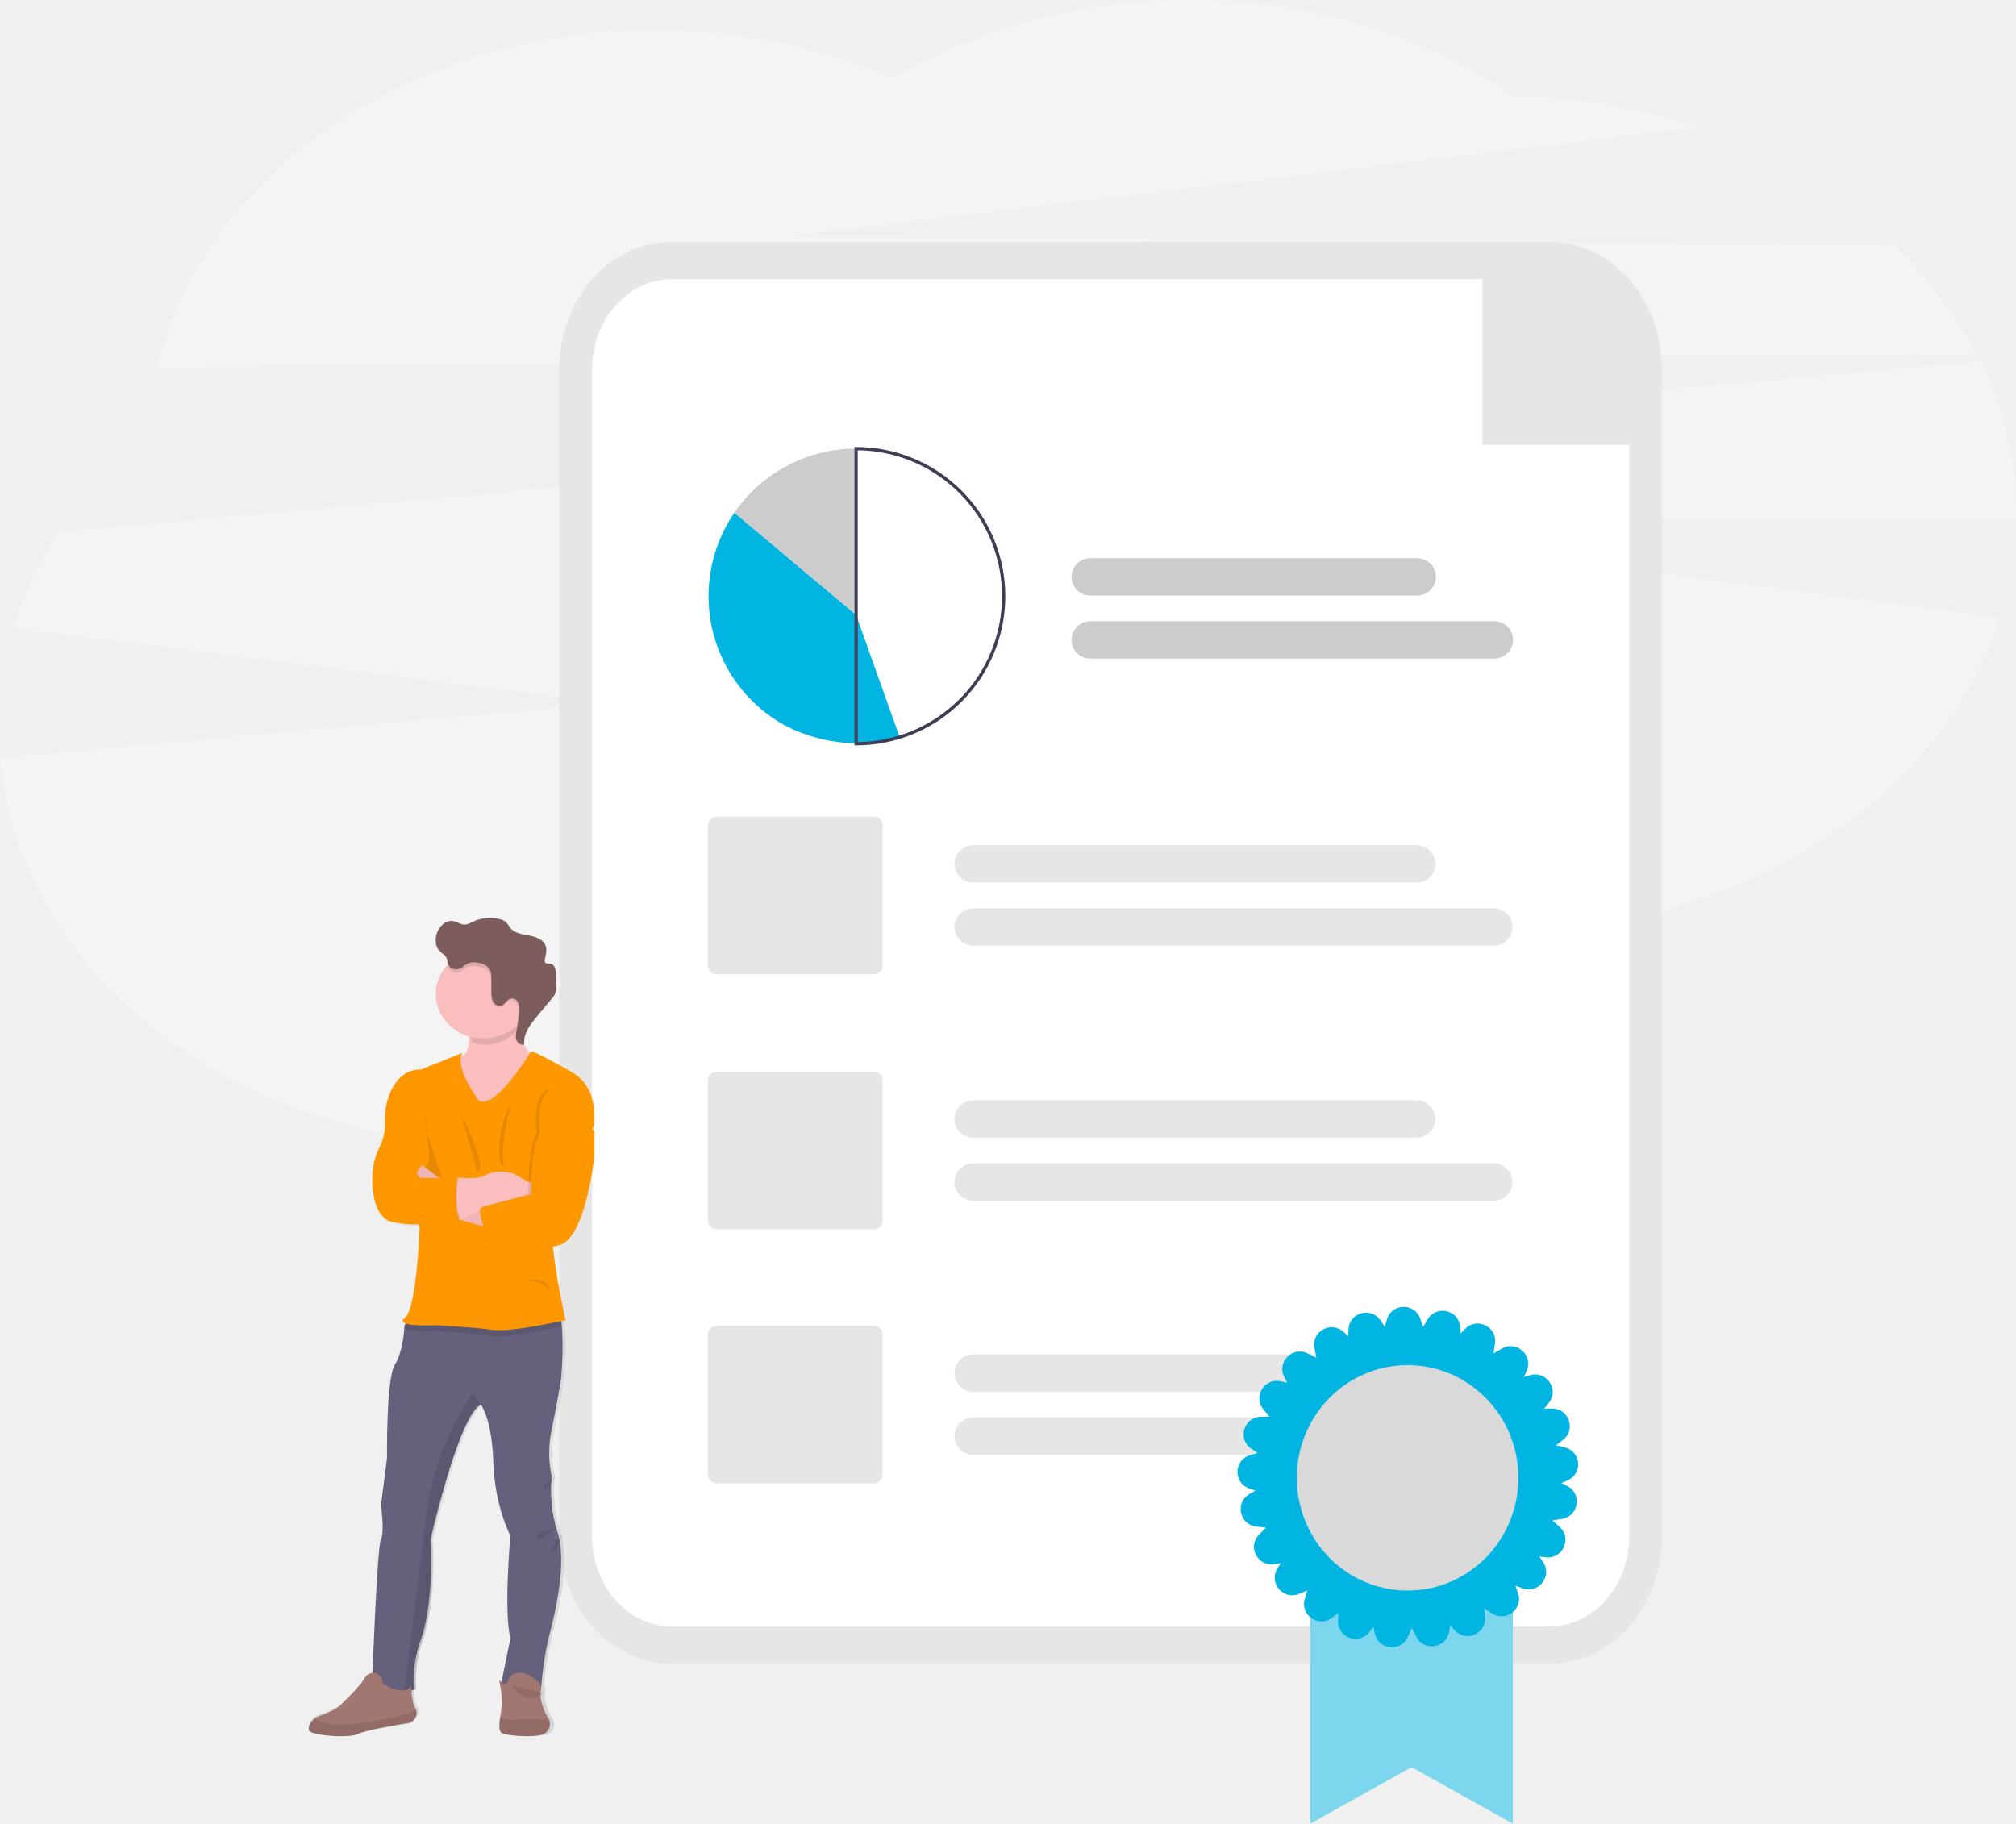
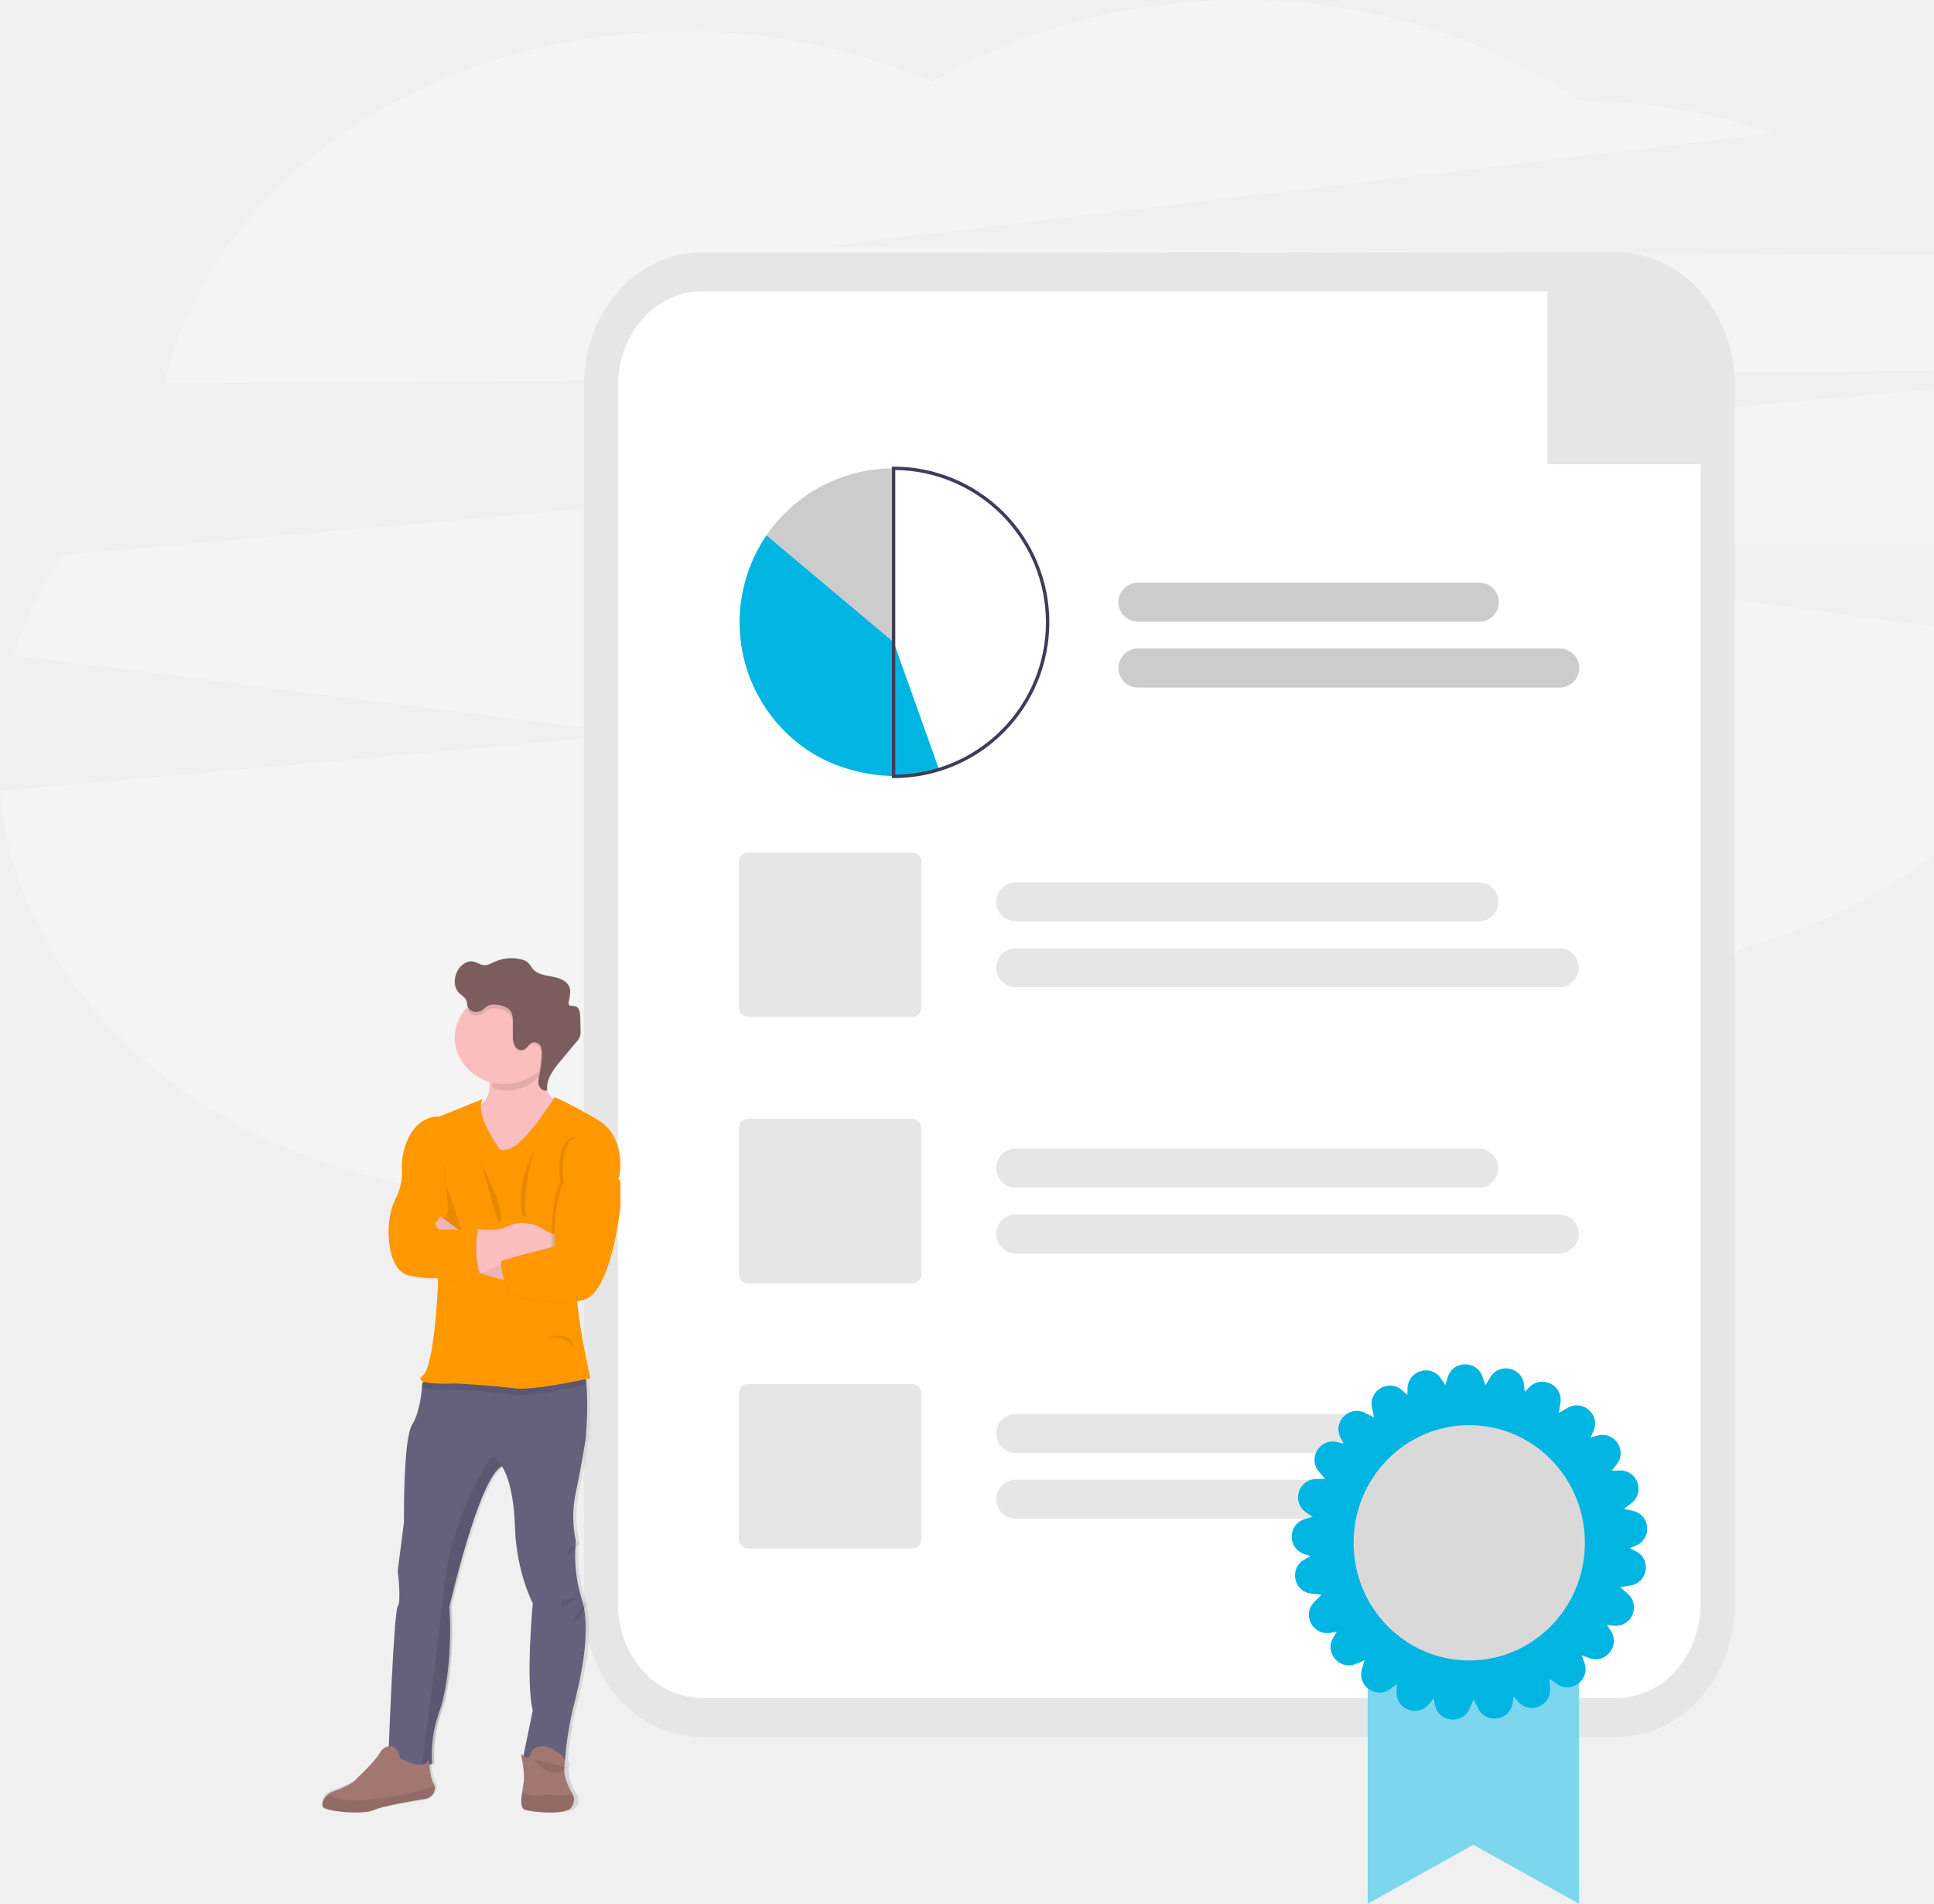
- <svg xmlns="http://www.w3.org/2000/svg" width="346" height="313" viewBox="0 0 346 313" fill="none">
-   <path opacity="0.3" d="M339 60.726C335.463 53.831 330.824 47.563 325.269 42.171L134.795 40.579L291.619 21.898C281.358 18.454 270.621 16.647 259.8 16.545C244.704 6.204 225.3 0 204.135 0C185.144 0 167.584 5.006 153.268 13.5C141.102 8.183 127.233 5.169 112.497 5.169C70.176 5.169 34.912 30.029 27 63L339 60.726Z" fill="white" />
-   <path opacity="0.3" d="M346 88.001C345.986 79 343.96 70.116 340.066 62L10.062 91.284C6.712 96.39 4.109 101.948 2.33 107.79L104.523 120.668L0 130.056C3.145 167.244 40.856 196.608 86.922 196.608C110.111 196.608 131.18 189.168 146.793 177.034C162.454 189.398 183.726 197 207.165 197C241.94 197 271.956 180.26 285.933 156.06C313.975 148.533 335.757 129.642 343.213 106.008L213.978 89.064H346C346 88.708 346 88.356 346 88.001Z" fill="white" />
+ <svg xmlns="http://www.w3.org/2000/svg" width="318" height="313" viewBox="0 0 318 313" fill="none">
+   <path opacity="0.3" d="M318 61C318 54 318 49.5 318 42L134.795 40.579L291.619 21.898C281.358 18.454 270.621 16.647 259.8 16.545C244.704 6.204 225.3 0 204.135 0C185.144 0 167.584 5.006 153.268 13.5C141.102 8.183 127.233 5.169 112.497 5.169C70.176 5.169 34.912 30.029 27 63L318 61Z" fill="white" />
+   <path opacity="0.3" d="M318 82.5C317.986 73.499 318 72.5 318 64L10.062 91.284C6.712 96.39 4.109 101.948 2.33 107.79L104.523 120.668L0 130.056C3.145 167.244 40.856 196.608 86.922 196.608C110.111 196.608 131.18 189.168 146.793 177.034C162.454 189.398 183.726 197 207.165 197C241.94 197 271.956 180.26 285.933 156.06C297.994 152.823 308.897 147.483 318 140.568C318 129.5 318 116.5 318 103L213.978 89.064L318 89.5C318 86 318 85.5 318 82.5Z" fill="white" />
  <path d="M265.966 41.512H115.271C110.162 41.519 105.264 43.82 101.651 47.912C98.038 52.004 96.006 57.551 96 63.338V263.735C96.006 269.521 98.038 275.069 101.651 279.16C105.264 283.252 110.162 285.553 115.271 285.56H265.966C271.075 285.553 275.973 283.252 279.586 279.16C283.199 275.069 285.231 269.521 285.237 263.735V63.338C285.231 57.551 283.199 52.004 279.586 47.912C275.973 43.82 271.075 41.519 265.966 41.512Z" fill="#E6E6E6" />
  <path d="M265.921 47.913H115.316C111.68 47.918 108.194 49.555 105.623 52.466C103.051 55.377 101.605 59.323 101.601 63.44V263.632C101.605 267.749 103.051 271.695 105.623 274.606C108.194 277.517 111.68 279.154 115.316 279.159H265.921C269.557 279.154 273.043 277.517 275.614 274.606C278.186 271.695 279.632 267.749 279.636 263.632V63.44C279.632 59.323 278.186 55.377 275.614 52.466C273.043 49.555 269.557 47.918 265.921 47.913Z" fill="white" />
  <path d="M126.046 87.997C123.437 91.801 121.916 96.245 121.648 100.85C121.38 105.455 122.374 110.045 124.523 114.126C126.673 118.207 129.896 121.624 133.845 124.007C137.794 126.391 145.81 129.129 154.411 126.529L146.932 105.541L126.046 87.997Z" fill="#01B5E2" />
  <path d="M146.932 76.997C142.818 76.995 138.767 77.995 135.127 79.912C131.488 81.829 128.371 84.604 126.046 87.997L146.932 105.541V76.997Z" fill="#CCCCCC" />
  <path d="M146.932 127.929H146.653V76.719H146.932C153.723 76.719 160.235 79.417 165.037 84.219C169.839 89.02 172.537 95.533 172.537 102.324C172.537 109.115 169.839 115.628 165.037 120.429C160.235 125.231 153.723 127.929 146.932 127.929ZM147.21 77.277V127.371C153.805 127.298 160.104 124.626 164.742 119.937C169.379 115.248 171.98 108.919 171.98 102.324C171.98 95.729 169.379 89.4 164.742 84.711C160.104 80.022 153.805 77.35 147.21 77.277Z" fill="#3F3D56" />
  <path d="M243.152 151.485H167.016C166.595 151.485 166.178 151.402 165.788 151.242C165.399 151.081 165.045 150.845 164.747 150.547C164.449 150.249 164.212 149.895 164.051 149.506C163.889 149.117 163.806 148.7 163.806 148.278C163.806 147.857 163.889 147.44 164.051 147.05C164.212 146.661 164.449 146.308 164.747 146.01C165.045 145.712 165.399 145.476 165.788 145.315C166.178 145.154 166.595 145.072 167.016 145.072H243.152C244.002 145.072 244.818 145.41 245.419 146.011C246.02 146.612 246.358 147.428 246.358 148.278C246.358 149.129 246.02 149.944 245.419 150.545C244.818 151.147 244.002 151.485 243.152 151.485Z" fill="#E6E6E6" />
  <path d="M256.378 162.306H167.016C166.595 162.306 166.178 162.224 165.788 162.063C165.399 161.902 165.045 161.666 164.747 161.368C164.449 161.07 164.212 160.717 164.051 160.327C163.889 159.938 163.806 159.521 163.806 159.099C163.806 158.678 163.889 158.261 164.051 157.872C164.212 157.482 164.449 157.129 164.747 156.831C165.045 156.533 165.399 156.297 165.788 156.136C166.178 155.975 166.595 155.893 167.016 155.893H256.378C256.799 155.893 257.216 155.975 257.606 156.136C257.995 156.297 258.349 156.533 258.647 156.831C258.945 157.129 259.182 157.482 259.343 157.872C259.505 158.261 259.588 158.678 259.588 159.099C259.588 159.521 259.505 159.938 259.343 160.327C259.182 160.717 258.945 161.07 258.647 161.368C258.349 161.666 257.995 161.902 257.606 162.063C257.216 162.224 256.799 162.306 256.378 162.306Z" fill="#E6E6E6" />
  <path d="M149.962 167.218H123.018C122.61 167.218 122.219 167.056 121.931 166.767C121.643 166.479 121.481 166.088 121.48 165.681V141.697C121.481 141.289 121.643 140.899 121.931 140.61C122.219 140.322 122.61 140.16 123.018 140.16H149.962C150.369 140.16 150.76 140.322 151.048 140.61C151.336 140.899 151.499 141.289 151.499 141.697V165.681C151.499 166.088 151.336 166.479 151.048 166.767C150.76 167.056 150.369 167.218 149.962 167.218Z" fill="#E6E6E6" />
  <path d="M243.152 195.265H167.016C166.595 195.266 166.178 195.183 165.788 195.022C165.399 194.861 165.045 194.625 164.747 194.327C164.449 194.029 164.212 193.676 164.051 193.287C163.889 192.897 163.806 192.48 163.806 192.059C163.806 191.637 163.889 191.22 164.051 190.831C164.212 190.442 164.449 190.088 164.747 189.79C165.045 189.493 165.399 189.256 165.788 189.096C166.178 188.935 166.595 188.852 167.016 188.852H243.152C244.002 188.852 244.818 189.19 245.419 189.792C246.02 190.393 246.358 191.208 246.358 192.059C246.358 192.909 246.02 193.725 245.419 194.326C244.818 194.927 244.002 195.265 243.152 195.265Z" fill="#E6E6E6" />
  <path d="M256.378 206.086H167.016C166.595 206.087 166.178 206.004 165.788 205.843C165.399 205.682 165.045 205.446 164.747 205.148C164.449 204.851 164.212 204.497 164.051 204.108C163.889 203.718 163.806 203.301 163.806 202.88C163.806 202.459 163.889 202.041 164.051 201.652C164.212 201.263 164.449 200.909 164.747 200.611C165.045 200.314 165.399 200.078 165.788 199.917C166.178 199.756 166.595 199.673 167.016 199.674H256.378C256.799 199.673 257.216 199.756 257.606 199.917C257.995 200.078 258.349 200.314 258.647 200.611C258.945 200.909 259.182 201.263 259.343 201.652C259.505 202.041 259.588 202.459 259.588 202.88C259.588 203.301 259.505 203.718 259.343 204.108C259.182 204.497 258.945 204.851 258.647 205.148C258.349 205.446 257.995 205.682 257.606 205.843C257.216 206.004 256.799 206.087 256.378 206.086Z" fill="#E6E6E6" />
  <path d="M149.962 210.998H123.018C122.61 210.998 122.219 210.836 121.931 210.548C121.643 210.259 121.481 209.869 121.48 209.461V185.477C121.481 185.07 121.643 184.679 121.931 184.391C122.219 184.103 122.61 183.941 123.018 183.94H149.962C150.369 183.941 150.76 184.103 151.048 184.391C151.336 184.679 151.499 185.07 151.499 185.477V209.461C151.499 209.869 151.336 210.259 151.048 210.548C150.76 210.836 150.369 210.998 149.962 210.998Z" fill="#E6E6E6" />
  <path d="M243.152 238.874H167.016C166.595 238.874 166.178 238.791 165.788 238.63C165.399 238.47 165.045 238.233 164.747 237.936C164.449 237.638 164.212 237.284 164.051 236.895C163.889 236.506 163.806 236.089 163.806 235.667C163.806 235.246 163.889 234.829 164.051 234.439C164.212 234.05 164.449 233.697 164.747 233.399C165.045 233.101 165.399 232.865 165.788 232.704C166.178 232.543 166.595 232.46 167.016 232.461H243.152C244.002 232.461 244.818 232.799 245.419 233.4C246.02 234.001 246.358 234.817 246.358 235.667C246.358 236.518 246.02 237.333 245.419 237.934C244.818 238.536 244.002 238.874 243.152 238.874Z" fill="#E6E6E6" />
  <path d="M256.378 249.695H167.016C166.595 249.695 166.178 249.613 165.788 249.452C165.399 249.291 165.045 249.055 164.747 248.757C164.449 248.459 164.212 248.105 164.051 247.716C163.889 247.327 163.806 246.91 163.806 246.488C163.806 246.067 163.889 245.65 164.051 245.261C164.212 244.871 164.449 244.518 164.747 244.22C165.045 243.922 165.399 243.686 165.788 243.525C166.178 243.364 166.595 243.282 167.016 243.282H256.378C256.799 243.282 257.216 243.364 257.606 243.525C257.995 243.686 258.349 243.922 258.647 244.22C258.945 244.518 259.182 244.871 259.343 245.261C259.505 245.65 259.588 246.067 259.588 246.488C259.588 246.91 259.505 247.327 259.343 247.716C259.182 248.105 258.945 248.459 258.647 248.757C258.349 249.055 257.995 249.291 257.606 249.452C257.216 249.613 256.799 249.695 256.378 249.695Z" fill="#E6E6E6" />
  <path d="M149.962 254.607H123.018C122.61 254.607 122.219 254.445 121.931 254.156C121.643 253.868 121.481 253.477 121.48 253.07V229.086C121.481 228.678 121.643 228.288 121.931 227.999C122.219 227.711 122.61 227.549 123.018 227.549H149.962C150.369 227.549 150.76 227.711 151.048 227.999C151.336 228.288 151.499 228.678 151.499 229.086V253.07C151.499 253.477 151.336 253.868 151.048 254.156C150.76 254.445 150.369 254.607 149.962 254.607Z" fill="#E6E6E6" />
  <path d="M243.236 102.216H187.105C186.254 102.216 185.439 101.878 184.838 101.277C184.236 100.675 183.898 99.86 183.898 99.01C183.898 98.159 184.236 97.344 184.838 96.742C185.439 96.141 186.254 95.803 187.105 95.803H243.236C244.087 95.803 244.902 96.141 245.504 96.742C246.105 97.344 246.443 98.159 246.443 99.01C246.443 99.86 246.105 100.675 245.504 101.277C244.902 101.878 244.087 102.216 243.236 102.216Z" fill="#CCCCCC" />
  <path d="M256.462 113.037H187.105C186.684 113.037 186.267 112.954 185.878 112.793C185.489 112.632 185.135 112.396 184.838 112.098C184.54 111.8 184.304 111.447 184.143 111.058C183.981 110.669 183.898 110.252 183.898 109.831C183.898 109.41 183.981 108.993 184.143 108.604C184.304 108.215 184.54 107.861 184.838 107.564C185.135 107.266 185.489 107.03 185.878 106.869C186.267 106.707 186.684 106.624 187.105 106.624H256.462C257.313 106.624 258.128 106.962 258.729 107.564C259.331 108.165 259.669 108.98 259.669 109.831C259.669 110.681 259.331 111.497 258.729 112.098C258.128 112.699 257.313 113.037 256.462 113.037Z" fill="#CCCCCC" />
  <path d="M254.431 76.319V46.913H272.435L282.437 55.115V76.319H254.431Z" fill="#E6E6E6" />
  <path d="M224.879 275.429H259.641V313L242.26 303.304L224.879 313V275.429Z" fill="#7CD6ED" />
  <path d="M257.768 231.464C260.286 230.013 263.19 232.632 262.005 235.286L255.998 248.746C255.468 249.933 255.763 251.326 256.728 252.197L267.673 262.07C269.831 264.016 268.237 267.587 265.347 267.281L250.689 265.726C249.397 265.589 248.163 266.3 247.633 267.487L241.625 280.947C240.441 283.601 236.553 283.189 235.951 280.346L232.899 265.925C232.63 264.653 231.573 263.7 230.281 263.563L215.623 262.008C212.733 261.702 211.923 257.876 214.441 256.426L227.214 249.067C228.34 248.418 228.92 247.118 228.651 245.847L225.599 231.426C224.998 228.583 228.386 226.631 230.544 228.577L241.489 238.45C242.454 239.321 243.87 239.471 244.996 238.822L257.768 231.464Z" fill="#01B5E2" />
  <path d="M231.442 228.197C231.546 225.293 235.306 224.22 236.929 226.631L245.158 238.86C245.883 239.938 247.221 240.427 248.47 240.07L262.644 236.023C265.439 235.225 267.622 238.469 265.83 240.757L256.742 252.362C255.941 253.386 255.889 254.808 256.615 255.887L264.844 268.116C266.466 270.527 264.056 273.606 261.326 272.609L247.48 267.552C246.259 267.106 244.89 267.497 244.089 268.52L235.001 280.126C233.209 282.414 229.536 281.072 229.641 278.168L230.172 263.437C230.219 262.139 229.424 260.957 228.203 260.511L214.357 255.455C211.628 254.458 211.768 250.55 214.563 249.752L228.736 245.705C229.986 245.348 230.864 244.227 230.911 242.928L231.442 228.197Z" fill="#01B5E2" />
  <path d="M238.037 226.459C238.857 223.671 242.766 223.561 243.742 226.298L248.69 240.183C249.127 241.407 250.302 242.211 251.601 242.175L266.335 241.759C269.24 241.677 270.553 245.36 268.251 247.134L256.575 256.131C255.546 256.924 255.144 258.29 255.581 259.514L260.529 273.399C261.505 276.136 258.408 278.523 256.009 276.882L243.844 268.558C242.772 267.824 241.349 267.864 240.319 268.658L228.643 277.655C226.341 279.429 223.114 277.22 223.934 274.432L228.092 260.29C228.458 259.044 227.98 257.702 226.907 256.968L214.743 248.644C212.344 247.003 213.447 243.252 216.352 243.17L231.086 242.754C232.386 242.717 233.513 241.848 233.88 240.601L238.037 226.459Z" fill="#01B5E2" />
  <path d="M245.044 226.429C246.544 223.94 250.353 224.826 250.602 227.722L251.863 242.408C251.974 243.703 252.906 244.779 254.172 245.073L268.529 248.412C271.36 249.07 271.694 252.966 269.017 254.098L255.44 259.835C254.242 260.341 253.507 261.56 253.618 262.855L254.879 277.541C255.128 280.437 251.526 281.959 249.623 279.763L239.97 268.622C239.119 267.64 237.733 267.318 236.535 267.824L222.958 273.561C220.281 274.692 217.72 271.737 219.221 269.248L226.833 256.626C227.504 255.513 227.383 254.094 226.531 253.112L216.879 241.972C214.976 239.776 216.995 236.427 219.826 237.085L234.183 240.424C235.449 240.719 236.76 240.165 237.431 239.052L245.044 226.429Z" fill="#01B5E2" />
  <path d="M251.494 228.048C253.551 225.995 257.034 227.773 256.576 230.643L254.257 245.2C254.053 246.483 254.698 247.752 255.855 248.344L268.983 255.047C271.571 256.369 270.956 260.231 268.085 260.683L253.524 262.975C252.24 263.177 251.233 264.183 251.028 265.467L248.709 280.023C248.252 282.893 244.389 283.502 243.072 280.911L236.392 267.771C235.803 266.613 234.535 265.965 233.251 266.167L218.69 268.46C215.82 268.912 214.048 265.426 216.104 263.373L226.537 252.96C227.457 252.041 227.681 250.635 227.092 249.477L220.412 236.337C219.095 233.746 221.862 230.984 224.45 232.306L237.578 239.01C238.735 239.601 240.142 239.379 241.062 238.461L251.494 228.048Z" fill="#01B5E2" />
  <ellipse cx="241.581" cy="253.653" rx="19.017" ry="19.345" fill="#D9D9D9" />
-   <path d="M98.23 184.408C93.234 181.493 91.332 180.772 91.332 180.768L91.229 180.696C90.684 180.271 90.251 179.717 89.968 179.081C89.968 178.965 89.968 178.849 89.968 178.749V178.782C90.05 177.238 91.131 175.838 92.159 174.614C93.036 173.569 93.911 172.526 94.787 171.484C95.09 171.167 95.32 170.789 95.464 170.373C95.517 170.155 95.542 169.932 95.536 169.708C95.536 169.614 95.536 169.524 95.536 169.434C95.536 168.656 95.5 167.878 95.474 167.106C95.447 166.425 95.276 165.569 94.604 165.443C94.255 165.37 93.795 165.496 93.618 165.193C93.553 165.07 93.537 164.926 93.572 164.791C93.572 164.791 93.572 164.811 93.572 164.821C93.571 164.808 93.571 164.797 93.572 164.784C93.702 164.259 93.785 163.724 93.822 163.184C93.833 162.911 93.797 162.636 93.713 162.376C93.323 161.249 91.985 160.786 90.803 160.573C89.62 160.36 88.293 160.177 87.55 159.243C87.347 158.931 87.128 158.63 86.894 158.34C86.549 158.034 86.131 157.824 85.681 157.736C84.214 157.368 82.668 157.504 81.286 158.124C80.714 158.384 80.14 158.73 79.512 158.694C78.885 158.657 78.303 158.195 77.659 158.084C76.621 157.905 75.626 158.68 75.114 159.595C74.809 160.138 74.648 160.751 74.644 161.375C74.644 161.408 74.644 161.445 74.644 161.478C74.631 162.149 74.873 162.799 75.32 163.294C75.767 163.766 76.434 164.088 76.634 164.708C76.71 164.961 76.694 165.233 76.759 165.486C76.759 165.519 76.779 165.55 76.789 165.583L76.753 165.626C75.686 167.017 75.108 168.728 75.11 170.489C75.121 172.199 75.667 173.862 76.671 175.237C77.674 176.612 79.084 177.629 80.695 178.141C80.695 178.217 80.695 178.297 80.695 178.38C80.717 178.879 80.632 179.378 80.444 179.84C80.257 180.303 79.973 180.718 79.611 181.058L72.522 183.939C72.522 183.939 68.251 183.426 66.714 189.743C66.467 190.791 66.379 191.871 66.451 192.947C66.507 193.901 66.376 195.578 65.281 197.747C63.531 201.22 63.928 209.187 67.509 209.975C70.889 210.72 72.213 210.41 72.351 210.374V210.514C72.295 212.011 71.76 224.904 69.812 226.481C69.269 226.91 69.371 227.203 69.812 227.399C69.812 227.399 69.812 227.482 69.812 227.633C69.752 228.577 69.45 232.166 68.146 234.212C66.648 236.571 66.819 250.21 66.819 250.21L65.787 258.257C65.787 258.257 66.421 263.226 65.787 264.094C65.219 264.869 64.473 283.259 64.303 287.244H64.237C63.925 287.263 63.622 287.359 63.356 287.524C63.089 287.689 62.866 287.917 62.706 288.189C61.859 289.566 58.935 292.104 58.935 292.104C58.301 293.019 55.949 293.894 54.707 294.306C54.541 294.361 54.38 294.43 54.227 294.516C53.763 294.772 53.389 295.171 53.16 295.654C53.079 295.796 53.028 295.953 53.008 296.116C52.989 296.279 53.003 296.444 53.048 296.601C53.377 297.39 59.97 297.932 61.639 297.154C62.953 296.535 68.156 295.716 70.317 295.397C70.71 295.347 71.074 295.166 71.354 294.884C71.633 294.6 71.812 294.231 71.861 293.833C71.882 293.697 71.875 293.556 71.841 293.422C71.808 293.289 71.747 293.162 71.664 293.052C71.25 292.534 71.037 291.117 70.942 290.192C71.117 290.119 71.281 290.02 71.428 289.899C71.25 287.032 71.656 284.158 72.62 281.456C74.21 277.198 74.69 269.307 74.292 264.178C74.292 264.178 79.144 243.031 82.965 241.058C83.024 241.131 84.876 243.54 85.113 250.998C85.35 258.572 88.053 263.542 88.053 263.542C88.053 263.542 86.861 276.403 88.053 281.216L86.486 288.797C86.421 288.743 86.358 288.686 86.299 288.624C86.299 288.624 86.345 288.837 86.411 289.173L86.378 289.333L86.443 289.35C86.621 290.297 86.884 291.951 86.772 292.922C86.71 293.478 86.558 294.233 86.443 294.978C86.279 296.146 86.233 297.28 86.841 297.526C87.826 297.932 93.684 298.488 94.679 297.194C94.902 296.928 95.047 296.605 95.099 296.261C95.149 295.917 95.104 295.564 94.968 295.245C94.896 295.066 94.798 294.898 94.679 294.749C94.679 294.749 93.126 292.177 93.566 290.365C93.606 290.187 93.609 290.004 93.578 289.826C93.545 289.647 93.478 289.477 93.378 289.326C93.606 286.456 94.061 283.61 94.741 280.813C95.726 277.018 97.835 268.695 96.292 263.22C96.233 263.007 96.167 262.794 96.095 262.587C95.203 259.6 94.905 256.462 95.218 253.356C94.643 250.705 94.643 247.96 95.218 245.309C96.164 240.895 96.831 236.571 96.831 236.571C96.831 236.571 97.356 230.733 96.896 227.153L96.867 226.924L97.117 226.867C97.117 226.867 95.766 220.793 95.287 216.927C95.175 216.013 95.027 214.859 94.866 213.624C95.307 213.548 95.74 213.437 96.164 213.291C100.461 211.791 101.811 198.22 101.811 198.22V193.915C101.811 193.915 103.243 187.338 98.23 184.408ZM66.224 289.194L66.014 289.08L66.224 289.194Z" fill="url(#paint0_linear_1268_39)" />
+   <path d="M98.23 184.408C93.234 181.493 91.332 180.772 91.332 180.768L91.229 180.696C90.684 180.271 90.251 179.717 89.968 179.081C89.968 178.965 89.968 178.849 89.968 178.749V178.782C90.05 177.238 91.131 175.838 92.159 174.614C93.036 173.569 93.911 172.526 94.787 171.484C95.09 171.167 95.32 170.789 95.464 170.373C95.517 170.155 95.542 169.932 95.536 169.708C95.536 169.614 95.536 169.524 95.536 169.434C95.536 168.656 95.5 167.878 95.474 167.106C95.447 166.425 95.276 165.569 94.604 165.443C94.255 165.37 93.795 165.496 93.618 165.193C93.553 165.07 93.537 164.926 93.572 164.791C93.572 164.791 93.572 164.811 93.572 164.821C93.571 164.808 93.571 164.797 93.572 164.784C93.702 164.259 93.785 163.724 93.822 163.184C93.833 162.911 93.797 162.636 93.713 162.376C93.323 161.249 91.985 160.786 90.803 160.573C89.62 160.36 88.293 160.177 87.55 159.243C87.347 158.931 87.128 158.63 86.894 158.34C86.549 158.034 86.131 157.824 85.681 157.736C84.214 157.368 82.668 157.504 81.286 158.124C80.714 158.384 80.14 158.73 79.512 158.694C78.885 158.657 78.303 158.195 77.659 158.084C76.621 157.905 75.626 158.68 75.114 159.595C74.809 160.138 74.648 160.751 74.644 161.375C74.644 161.408 74.644 161.445 74.644 161.478C74.631 162.149 74.873 162.799 75.32 163.294C75.767 163.766 76.434 164.088 76.634 164.708C76.71 164.961 76.694 165.233 76.759 165.486C76.759 165.519 76.779 165.55 76.789 165.583L76.753 165.626C75.686 167.017 75.108 168.728 75.11 170.489C75.121 172.199 75.667 173.862 76.671 175.237C77.674 176.612 79.084 177.629 80.695 178.141C80.695 178.217 80.695 178.297 80.695 178.38C80.717 178.879 80.632 179.378 80.444 179.84C80.257 180.303 79.973 180.718 79.611 181.058L72.522 183.939C72.522 183.939 68.251 183.426 66.714 189.743C66.467 190.791 66.379 191.871 66.451 192.947C66.507 193.901 66.376 195.578 65.281 197.747C63.531 201.22 63.928 209.187 67.509 209.975C70.889 210.72 72.213 210.41 72.351 210.374V210.514C72.295 212.011 71.76 224.904 69.812 226.481C69.269 226.91 69.371 227.203 69.812 227.399C69.812 227.399 69.812 227.482 69.812 227.633C69.752 228.577 69.45 232.166 68.146 234.212C66.648 236.571 66.819 250.21 66.819 250.21L65.787 258.257C65.787 258.257 66.421 263.226 65.787 264.094C65.219 264.869 64.473 283.259 64.303 287.244H64.237C63.925 287.263 63.622 287.359 63.356 287.524C63.089 287.689 62.866 287.917 62.706 288.189C61.859 289.566 58.935 292.104 58.935 292.104C58.301 293.019 55.949 293.894 54.707 294.306C54.541 294.361 54.38 294.43 54.227 294.516C53.763 294.772 53.389 295.171 53.16 295.654C53.079 295.796 53.028 295.953 53.008 296.116C52.989 296.279 53.003 296.444 53.048 296.601C53.377 297.39 59.97 297.932 61.639 297.154C62.953 296.535 68.156 295.716 70.317 295.397C70.71 295.347 71.074 295.166 71.354 294.884C71.633 294.6 71.812 294.231 71.861 293.833C71.882 293.697 71.875 293.556 71.841 293.422C71.808 293.289 71.747 293.162 71.664 293.052C71.25 292.534 71.037 291.117 70.942 290.192C71.117 290.119 71.281 290.02 71.428 289.899C71.25 287.032 71.656 284.158 72.62 281.456C74.21 277.198 74.69 269.307 74.292 264.178C74.292 264.178 79.144 243.031 82.965 241.058C83.024 241.131 84.876 243.54 85.113 250.998C85.35 258.572 88.053 263.542 88.053 263.542C88.053 263.542 86.861 276.403 88.053 281.216L86.486 288.797C86.421 288.743 86.358 288.686 86.299 288.624C86.299 288.624 86.345 288.837 86.411 289.173L86.378 289.333L86.443 289.35C86.621 290.297 86.884 291.951 86.772 292.922C86.71 293.478 86.558 294.233 86.443 294.978C86.279 296.146 86.233 297.28 86.841 297.526C87.826 297.932 93.684 298.488 94.679 297.194C94.902 296.928 95.047 296.605 95.099 296.261C95.149 295.917 95.104 295.564 94.968 295.245C94.896 295.066 94.798 294.898 94.679 294.749C94.679 294.749 93.126 292.177 93.566 290.365C93.606 290.187 93.609 290.004 93.578 289.826C93.545 289.647 93.478 289.477 93.378 289.326C93.606 286.456 94.061 283.61 94.741 280.813C95.726 277.018 97.835 268.695 96.292 263.22C96.233 263.007 96.167 262.794 96.095 262.587C95.203 259.6 94.905 256.462 95.218 253.356C94.643 250.705 94.643 247.96 95.218 245.309C96.164 240.895 96.831 236.571 96.831 236.571C96.831 236.571 97.356 230.733 96.896 227.153L96.867 226.924L97.117 226.867C97.117 226.867 95.766 220.793 95.287 216.927C95.175 216.013 95.027 214.859 94.866 213.624C95.307 213.548 95.74 213.437 96.164 213.291C100.461 211.791 101.811 198.22 101.811 198.22V193.915C101.811 193.915 103.243 187.338 98.23 184.408ZM66.224 289.194L66.014 289.08L66.224 289.194Z" fill="url(#paint0_linear_1324_197)" />
  <path d="M95.575 262.627C97.474 268.067 95.24 276.897 94.234 280.84C93.557 283.691 93.109 286.591 92.893 289.513C90.581 289.901 88.215 289.847 85.923 289.352L87.599 281.233C86.412 276.423 87.599 263.571 87.599 263.571C87.599 263.571 84.918 258.6 84.67 251.032C84.435 243.583 82.592 241.175 82.532 241.099C78.701 243.079 73.882 264.204 73.882 264.204C74.278 269.328 73.802 277.214 72.207 281.474C71.245 284.178 70.841 287.047 71.017 289.909C70.464 290.373 69.693 290.453 68.862 290.32C66.6 289.956 63.889 288.014 63.889 288.014C63.889 288.014 64.76 264.998 65.394 264.124C66.027 263.25 65.394 258.291 65.394 258.291L66.422 250.248C66.422 250.248 66.265 236.609 67.763 234.237C69.063 232.192 69.361 228.603 69.422 227.663C69.422 227.512 69.422 227.428 69.422 227.428L71.714 224.697C71.714 224.697 93.895 223.028 95.558 224.697C95.966 225.104 96.228 226.031 96.369 227.192C96.825 230.767 96.302 236.602 96.302 236.602C96.302 236.602 95.631 240.938 94.687 245.351C94.114 248.001 94.114 250.743 94.687 253.394C94.377 256.5 94.679 259.636 95.575 262.627Z" fill="#65617D" />
  <path d="M93.939 297.162C92.96 298.502 87.197 297.935 86.214 297.506C85.614 297.248 85.66 296.083 85.823 294.881C85.926 294.115 86.075 293.336 86.135 292.769C86.294 291.305 85.667 288.341 85.667 288.341C85.667 288.341 86.961 289.763 87.273 288.341C87.345 288.069 87.487 287.823 87.684 287.629C87.881 287.436 88.126 287.302 88.391 287.241C89.063 287.03 89.786 287.077 90.428 287.371C91.448 287.828 93.146 288.804 92.841 290.119C92.41 291.985 93.939 294.631 93.939 294.631C94.058 294.786 94.154 294.958 94.225 295.142C94.362 295.473 94.409 295.838 94.358 296.194C94.308 296.55 94.162 296.886 93.939 297.162Z" fill="#A27772" />
  <path opacity="0.1" d="M93.938 297.122C92.953 298.526 87.155 297.932 86.167 297.482C85.563 297.212 85.61 295.993 85.773 294.733C86.394 295.046 87.442 295.309 89.218 295.133C89.63 295.089 90.045 295.076 90.46 295.089C91.715 295.153 92.972 295.126 94.225 295.011C94.362 295.357 94.409 295.738 94.358 296.111C94.307 296.483 94.162 296.834 93.938 297.122Z" fill="black" />
  <path opacity="0.1" d="M74.141 264.007C74.52 269.169 74.064 277.114 72.537 281.406C71.616 284.13 71.228 287.021 71.397 289.906C70.868 290.372 70.129 290.454 69.333 290.319C69.792 286.958 71.741 272.53 72.992 261.126C74.414 248.136 81.071 239.2 81.071 239.2L82.4 240.729C78.757 242.723 74.141 264.007 74.141 264.007Z" fill="black" />
  <path d="M92.2 181.47L91.221 186.361L86.43 194.556L80.52 191.987C80.52 191.987 72.484 183.426 77.533 182.205C78.138 182.073 78.71 181.815 79.211 181.446C80.201 180.684 80.513 179.58 80.52 178.497C80.48 177.284 80.201 176.091 79.699 174.99L90.037 171.689C89.61 173.07 89.36 174.502 89.295 175.948C89.217 178.811 90.261 180.226 91.119 180.898C91.438 181.16 91.806 181.355 92.2 181.47Z" fill="#FBBEBE" />
  <path opacity="0.1" d="M90.022 171.689C89.617 173.147 89.38 174.661 89.318 176.188C88.325 177.524 87.003 178.494 85.522 178.974C84.04 179.453 82.466 179.421 81 178.881C80.962 177.599 80.698 176.339 80.222 175.176L90.022 171.689Z" fill="black" />
  <path d="M91.111 170.6C91.111 172.108 90.632 173.582 89.736 174.835C88.838 176.088 87.562 177.065 86.07 177.642C84.578 178.219 82.936 178.37 81.351 178.075C79.767 177.782 78.312 177.056 77.17 175.99C76.028 174.924 75.25 173.565 74.935 172.088C74.62 170.609 74.781 169.076 75.399 167.684C76.018 166.29 77.064 165.1 78.407 164.263C79.75 163.425 81.329 162.978 82.945 162.978C84.018 162.976 85.081 163.17 86.073 163.553C87.065 163.935 87.966 164.497 88.725 165.205C89.484 165.913 90.086 166.755 90.495 167.681C90.905 168.606 91.115 169.599 91.111 170.6Z" fill="#FBBEBE" />
  <path opacity="0.1" d="M92.2 180.992L91.221 186.061L86.43 194.556L80.52 191.892C80.52 191.892 72.484 183.02 77.533 181.755C78.138 181.618 78.71 181.35 79.211 180.968C78.299 183.61 82.062 189.105 82.062 189.105C82.5 189.784 83.507 189.358 83.507 189.358C85.928 188.972 90.394 181.622 91.119 180.4C91.438 180.672 91.806 180.874 92.2 180.992Z" fill="black" />
  <path opacity="0.1" d="M96.555 227.54C95.135 227.911 87.276 229.799 84.298 229.324C81.019 228.798 74.64 228.449 74.64 228.449C74.64 228.449 70.579 228.686 69.333 228.078C69.333 227.911 69.333 227.818 69.333 227.818L71.648 224.78C71.648 224.78 94.048 222.925 95.727 224.78C96.167 225.218 96.404 226.246 96.555 227.54Z" fill="black" />
  <path d="M82.031 188.718C82.031 188.718 77.79 182.942 79.388 180.691L72.222 183.582C72.222 183.582 67.909 183.066 66.355 189.394C66.106 190.446 66.015 191.53 66.086 192.607C66.144 193.561 66.012 195.24 64.906 197.414C63.138 200.892 63.546 208.879 67.158 209.668C70.77 210.457 72.062 210.062 72.062 210.062C72.062 210.062 71.579 224.53 69.491 226.19C67.403 227.848 74.821 227.454 74.821 227.454C74.821 227.454 81.228 227.788 84.524 228.247C87.82 228.705 97.065 226.574 97.065 226.574C97.065 226.574 95.704 220.487 95.215 216.614C94.724 212.741 93.609 204.494 93.609 204.494L101.809 193.57C101.809 193.57 103.255 186.969 98.19 184.045C93.126 181.123 91.218 180.4 91.218 180.4C91.218 180.4 86.116 188.551 83.477 188.946C83.477 188.953 82.47 189.354 82.031 188.718Z" fill="#FF9800" />
  <path opacity="0.1" d="M72.99 191.289C72.99 191.289 72.905 194.032 73.429 195.112C73.953 196.192 75.867 202.178 75.867 202.178H71.511C71.511 202.178 73.864 199.769 73.691 198.604C73.517 197.441 72.99 191.289 72.99 191.289Z" fill="black" />
  <path d="M84.574 210.889C84.574 210.889 75.523 208.792 74.681 207.007C73.838 205.222 71.511 201.219 71.511 201.219L72.465 200L76.869 203.286C76.869 203.286 82.115 207.23 84.574 207.639C87.033 208.046 84.574 210.889 84.574 210.889Z" fill="#FBBEBE" />
  <path opacity="0.05" d="M84.574 210.889C84.574 210.889 75.523 208.792 74.681 207.007C73.838 205.222 71.511 201.219 71.511 201.219L72.465 200L76.869 203.286C76.869 203.286 82.115 207.23 84.574 207.639C87.033 208.046 84.574 210.889 84.574 210.889Z" fill="black" />
  <path d="M92.2 201.14V205.953H91.411C87.516 205.953 83.685 206.925 80.279 208.779L78.804 209.582L78.405 209.8L75.867 204.192L78.243 202.102H78.364C78.946 202.156 81.457 202.36 82.52 202.01C83.583 201.659 84.789 200.603 87.764 201.351C89.232 201.717 90.483 203.332 91.92 202.829L92.2 201.14Z" fill="#FBBEBE" />
  <path opacity="0.1" d="M99.353 192.343L100.911 194.132V198.466C100.911 198.466 99.594 212.144 95.385 213.654C91.175 215.165 83.675 212.78 83.675 212.78C83.675 212.78 81.735 207.532 82.641 207.213C83.547 206.892 90.658 204.979 90.658 204.979C90.658 204.979 90.556 196.955 92.114 194.57C92.114 194.57 91.102 187.094 94.604 186.937C98.105 186.779 99.353 192.343 99.353 192.343Z" fill="black" />
  <path d="M100.351 192.343L102 194.132V198.466C102 198.466 100.605 212.144 96.145 213.654C91.684 215.165 83.75 212.78 83.75 212.78C83.75 212.78 81.696 207.532 82.655 207.213C83.614 206.892 91.14 204.979 91.14 204.979C91.14 204.979 91.036 196.955 92.685 194.57C92.685 194.57 91.612 187.094 95.322 186.937C99.032 186.779 100.351 192.343 100.351 192.343Z" fill="#FF9800" />
  <path opacity="0.1" d="M88.933 173.787C89.002 173.298 88.942 172.801 88.757 172.341C88.66 172.113 88.488 171.924 88.267 171.801C88.046 171.678 87.789 171.629 87.536 171.662C86.882 171.81 86.588 172.636 85.942 172.834C85.396 173.001 84.799 172.63 84.537 172.14C84.319 171.629 84.227 171.076 84.269 170.524C84.269 169.896 84.269 169.282 84.269 168.66C84.269 167.984 84.247 167.255 83.812 166.723C83.273 166.064 82.009 165.78 81.167 165.803C80.604 165.808 80.065 166.017 79.654 166.388C79.448 166.587 79.199 166.74 78.924 166.834C78.648 166.929 78.355 166.963 78.064 166.934C77.808 166.897 77.568 166.789 77.372 166.625C77.176 166.463 77.032 166.249 76.957 166.01C76.955 166.002 76.955 165.994 76.957 165.985C77.613 165.15 78.442 164.454 79.391 163.943C80.34 163.432 81.389 163.115 82.472 163.014C83.555 162.912 84.647 163.027 85.681 163.352C86.716 163.677 87.668 164.205 88.48 164.902C89.292 165.599 89.945 166.45 90.398 167.403C90.85 168.354 91.093 169.387 91.11 170.433C91.128 171.48 90.921 172.519 90.501 173.485C90.08 174.45 89.456 175.322 88.669 176.044C88.799 175.297 88.888 174.544 88.933 173.787Z" fill="black" />
  <path d="M77.991 166.359C77.729 166.318 77.484 166.206 77.284 166.033C77.083 165.86 76.936 165.634 76.858 165.382C76.794 165.129 76.811 164.857 76.734 164.607C76.551 163.989 75.891 163.667 75.448 163.198C74.562 162.26 74.618 160.714 75.245 159.583C75.755 158.673 76.738 157.905 77.767 158.081C78.404 158.194 78.954 158.646 79.6 158.686C80.247 158.726 80.79 158.38 81.357 158.12C82.722 157.505 84.256 157.368 85.709 157.736C86.156 157.824 86.571 158.032 86.909 158.337C87.138 158.625 87.352 158.924 87.549 159.235C88.282 160.169 89.598 160.352 90.768 160.565C91.937 160.778 93.263 161.23 93.647 162.363C93.903 163.108 93.647 163.916 93.51 164.691C93.46 164.849 93.47 165.022 93.541 165.172C93.723 165.475 94.18 165.349 94.54 165.419C95.207 165.558 95.373 166.416 95.396 167.081C95.428 167.852 95.449 168.628 95.46 169.408C95.479 169.696 95.457 169.987 95.393 170.269C95.249 170.672 95.022 171.04 94.726 171.349L92.124 174.469C90.971 175.851 89.748 177.461 89.978 179.246C89.431 179.488 88.785 179.019 88.605 178.448C88.425 177.876 88.568 177.264 88.692 176.68C88.901 175.668 89.038 174.642 89.101 173.61C89.172 173.092 89.11 172.565 88.921 172.078C88.822 171.837 88.646 171.636 88.419 171.506C88.193 171.376 87.93 171.324 87.672 171.36C87.005 171.516 86.709 172.39 86.049 172.599C85.492 172.779 84.882 172.384 84.616 171.865C84.394 171.324 84.301 170.739 84.343 170.156V168.184C84.343 167.469 84.319 166.699 83.876 166.136C83.329 165.438 82.037 165.139 81.177 165.163C80.603 165.169 80.052 165.39 79.634 165.781C79.421 165.995 79.163 166.158 78.879 166.258C78.594 166.358 78.291 166.392 77.991 166.359Z" fill="#7C5C5C" />
  <path opacity="0.1" d="M79.133 191.289L81.919 201.089C81.919 201.089 84.111 201.079 79.133 191.289Z" fill="black" />
  <path opacity="0.1" d="M87.844 189.111C87.844 189.111 84.733 194.445 85.949 199.956L86.526 200C86.526 200 85.493 197.448 87.844 189.111Z" fill="black" />
  <path opacity="0.1" d="M90.022 219.905C90.022 219.905 94.081 218.484 94.378 221.778C94.378 221.778 93.611 219.518 90.022 219.905Z" fill="black" />
  <path opacity="0.1" d="M78.485 202.178C78.485 202.178 77.675 207.697 79.133 209.904C76.846 210.688 74.418 211.01 71.998 210.849L71.511 202.178H78.485Z" fill="black" />
  <path opacity="0.1" d="M79.133 209.586L78.69 209.8L75.867 204.248L78.509 202.178H78.644C78.602 202.447 77.866 207.229 79.133 209.586Z" fill="black" />
  <path d="M78.496 202.178C78.496 202.178 77.701 207.697 79.133 209.904C76.885 210.688 74.499 211.01 72.121 210.849L69.333 202.178H78.496Z" fill="#FF9800" />
  <path d="M71.501 294.08C71.456 294.496 71.282 294.886 71.008 295.185C70.734 295.485 70.374 295.678 69.985 295.734C67.869 296.088 62.762 296.936 61.474 297.593C59.824 298.431 53.36 297.844 53.046 297.01C53.002 296.843 52.989 296.668 53.009 296.494C53.028 296.321 53.079 296.154 53.158 296.003C53.309 295.67 53.521 295.374 53.782 295.13C54.042 294.888 54.345 294.703 54.674 294.589C55.895 294.15 58.2 293.228 58.82 292.26C58.82 292.26 61.692 289.567 62.511 288.114C62.665 287.827 62.882 287.585 63.145 287.411C63.407 287.237 63.705 287.134 64.013 287.113C64.697 287.078 65.456 287.45 65.769 289.05C65.769 289.05 69.513 291.337 70.527 289.333C70.527 289.333 70.682 292.412 71.302 293.257C71.385 293.373 71.445 293.506 71.478 293.647C71.512 293.788 71.52 293.936 71.501 294.08Z" fill="#A27772" />
  <path opacity="0.1" d="M71.499 294.408C71.454 294.79 71.281 295.147 71.007 295.421C70.732 295.696 70.373 295.872 69.984 295.924C67.868 296.248 62.761 297.024 61.474 297.627C59.823 298.395 53.36 297.857 53.046 297.093C53.002 296.939 52.989 296.779 53.009 296.621C53.028 296.462 53.079 296.309 53.158 296.169C53.381 295.705 53.747 295.319 54.205 295.069C55.261 295.756 57.605 296.429 62.761 295.639C67.68 294.884 70.113 294.146 71.301 293.644C71.385 293.752 71.445 293.875 71.479 294.006C71.513 294.138 71.52 294.274 71.499 294.408Z" fill="black" />
  <g opacity="0.1">
    <path opacity="0.1" d="M93.358 164.968C93.36 164.955 93.36 164.941 93.358 164.928C93.514 164.344 93.597 163.743 93.602 163.14C93.552 163.622 93.47 164.102 93.358 164.574C93.328 164.704 93.328 164.838 93.358 164.968Z" fill="black" />
    <path opacity="0.1" d="M88.756 172.352C88.88 172.635 88.945 172.943 88.949 173.252C88.985 172.825 88.919 172.394 88.756 171.997C88.656 171.755 88.48 171.553 88.253 171.422C88.027 171.291 87.763 171.238 87.504 171.273C86.837 171.43 86.54 172.311 85.879 172.521C85.321 172.698 84.711 172.301 84.444 171.78C84.218 171.238 84.125 170.65 84.17 170.065C84.17 169.397 84.17 168.747 84.17 168.089C84.17 167.371 84.146 166.597 83.703 166.032C83.152 165.328 81.86 165.031 80.996 165.052C80.421 165.058 79.871 165.28 79.454 165.676C79.243 165.887 78.987 166.048 78.706 166.149C78.425 166.248 78.125 166.284 77.828 166.253C77.565 166.214 77.319 166.101 77.118 165.927C76.917 165.754 76.77 165.526 76.693 165.272C76.627 165.019 76.647 164.748 76.57 164.494C76.386 163.873 75.725 163.553 75.281 163.083C74.867 162.623 74.631 162.031 74.614 161.414C74.582 161.778 74.625 162.145 74.74 162.494C74.855 162.841 75.039 163.161 75.281 163.436C75.725 163.907 76.386 164.23 76.57 164.852C76.647 165.102 76.627 165.375 76.693 165.629C76.771 165.883 76.919 166.109 77.12 166.283C77.32 166.456 77.566 166.57 77.828 166.611C78.125 166.64 78.425 166.605 78.707 166.504C78.988 166.404 79.243 166.242 79.454 166.03C79.873 165.64 80.421 165.421 80.992 165.412C81.857 165.386 83.148 165.693 83.699 166.394C84.143 166.957 84.163 167.729 84.166 168.45C84.166 169.117 84.166 169.767 84.166 170.426C84.121 171.012 84.215 171.601 84.44 172.144C84.707 172.665 85.318 173.059 85.875 172.882C86.543 172.672 86.827 171.794 87.501 171.634C87.76 171.6 88.023 171.651 88.25 171.78C88.476 171.909 88.654 172.11 88.756 172.352Z" fill="black" />
    <path opacity="0.1" d="M95.241 170.177C95.096 170.582 94.868 170.953 94.573 171.265C93.7 172.306 92.832 173.348 91.966 174.393C90.872 175.711 89.71 177.236 89.794 178.918C89.874 177.376 90.948 175.975 91.966 174.749L94.573 171.619C94.868 171.307 95.096 170.938 95.241 170.534C95.305 170.25 95.328 169.957 95.307 169.666C95.306 169.838 95.283 170.01 95.241 170.177Z" fill="black" />
    <path opacity="0.1" d="M88.438 178.393C88.395 178.255 88.368 178.113 88.358 177.969C88.336 178.231 88.363 178.495 88.438 178.747C88.615 179.321 89.266 179.792 89.813 179.547C89.813 179.431 89.789 179.314 89.786 179.214C89.246 179.431 88.602 178.954 88.438 178.393Z" fill="black" />
  </g>
  <path opacity="0.1" d="M87.844 289.289C87.844 289.289 90.254 293.17 93.289 290.57L87.844 289.289Z" fill="black" />
  <path opacity="0.1" d="M95.467 253.356C95.467 253.356 93.361 254.6 93.292 255.311C93.222 256.024 94.379 254.793 94.379 254.793L95.467 253.356Z" fill="black" />
  <path opacity="0.1" d="M95.467 262.067C94.834 262.572 94.047 262.865 93.225 262.903C91.865 262.96 91.978 264.66 92.868 264.149C93.758 263.638 95.467 262.067 95.467 262.067Z" fill="black" />
  <path opacity="0.1" d="M96.555 263.156C96.555 263.156 95.354 267.082 94.378 266.325L96.555 263.156Z" fill="black" />
  <defs>
-     <linearGradient id="paint0_linear_1268_39" x1="77.495" y1="298.008" x2="77.495" y2="157.523" gradientUnits="userSpaceOnUse">
+     <linearGradient id="paint0_linear_1324_197" x1="77.495" y1="298.008" x2="77.495" y2="157.523" gradientUnits="userSpaceOnUse">
      <stop stop-color="#808080" stop-opacity="0.25" />
      <stop offset="0.54" stop-color="#808080" stop-opacity="0.12" />
      <stop offset="1" stop-color="#808080" stop-opacity="0.1" />
    </linearGradient>
  </defs>
</svg>
